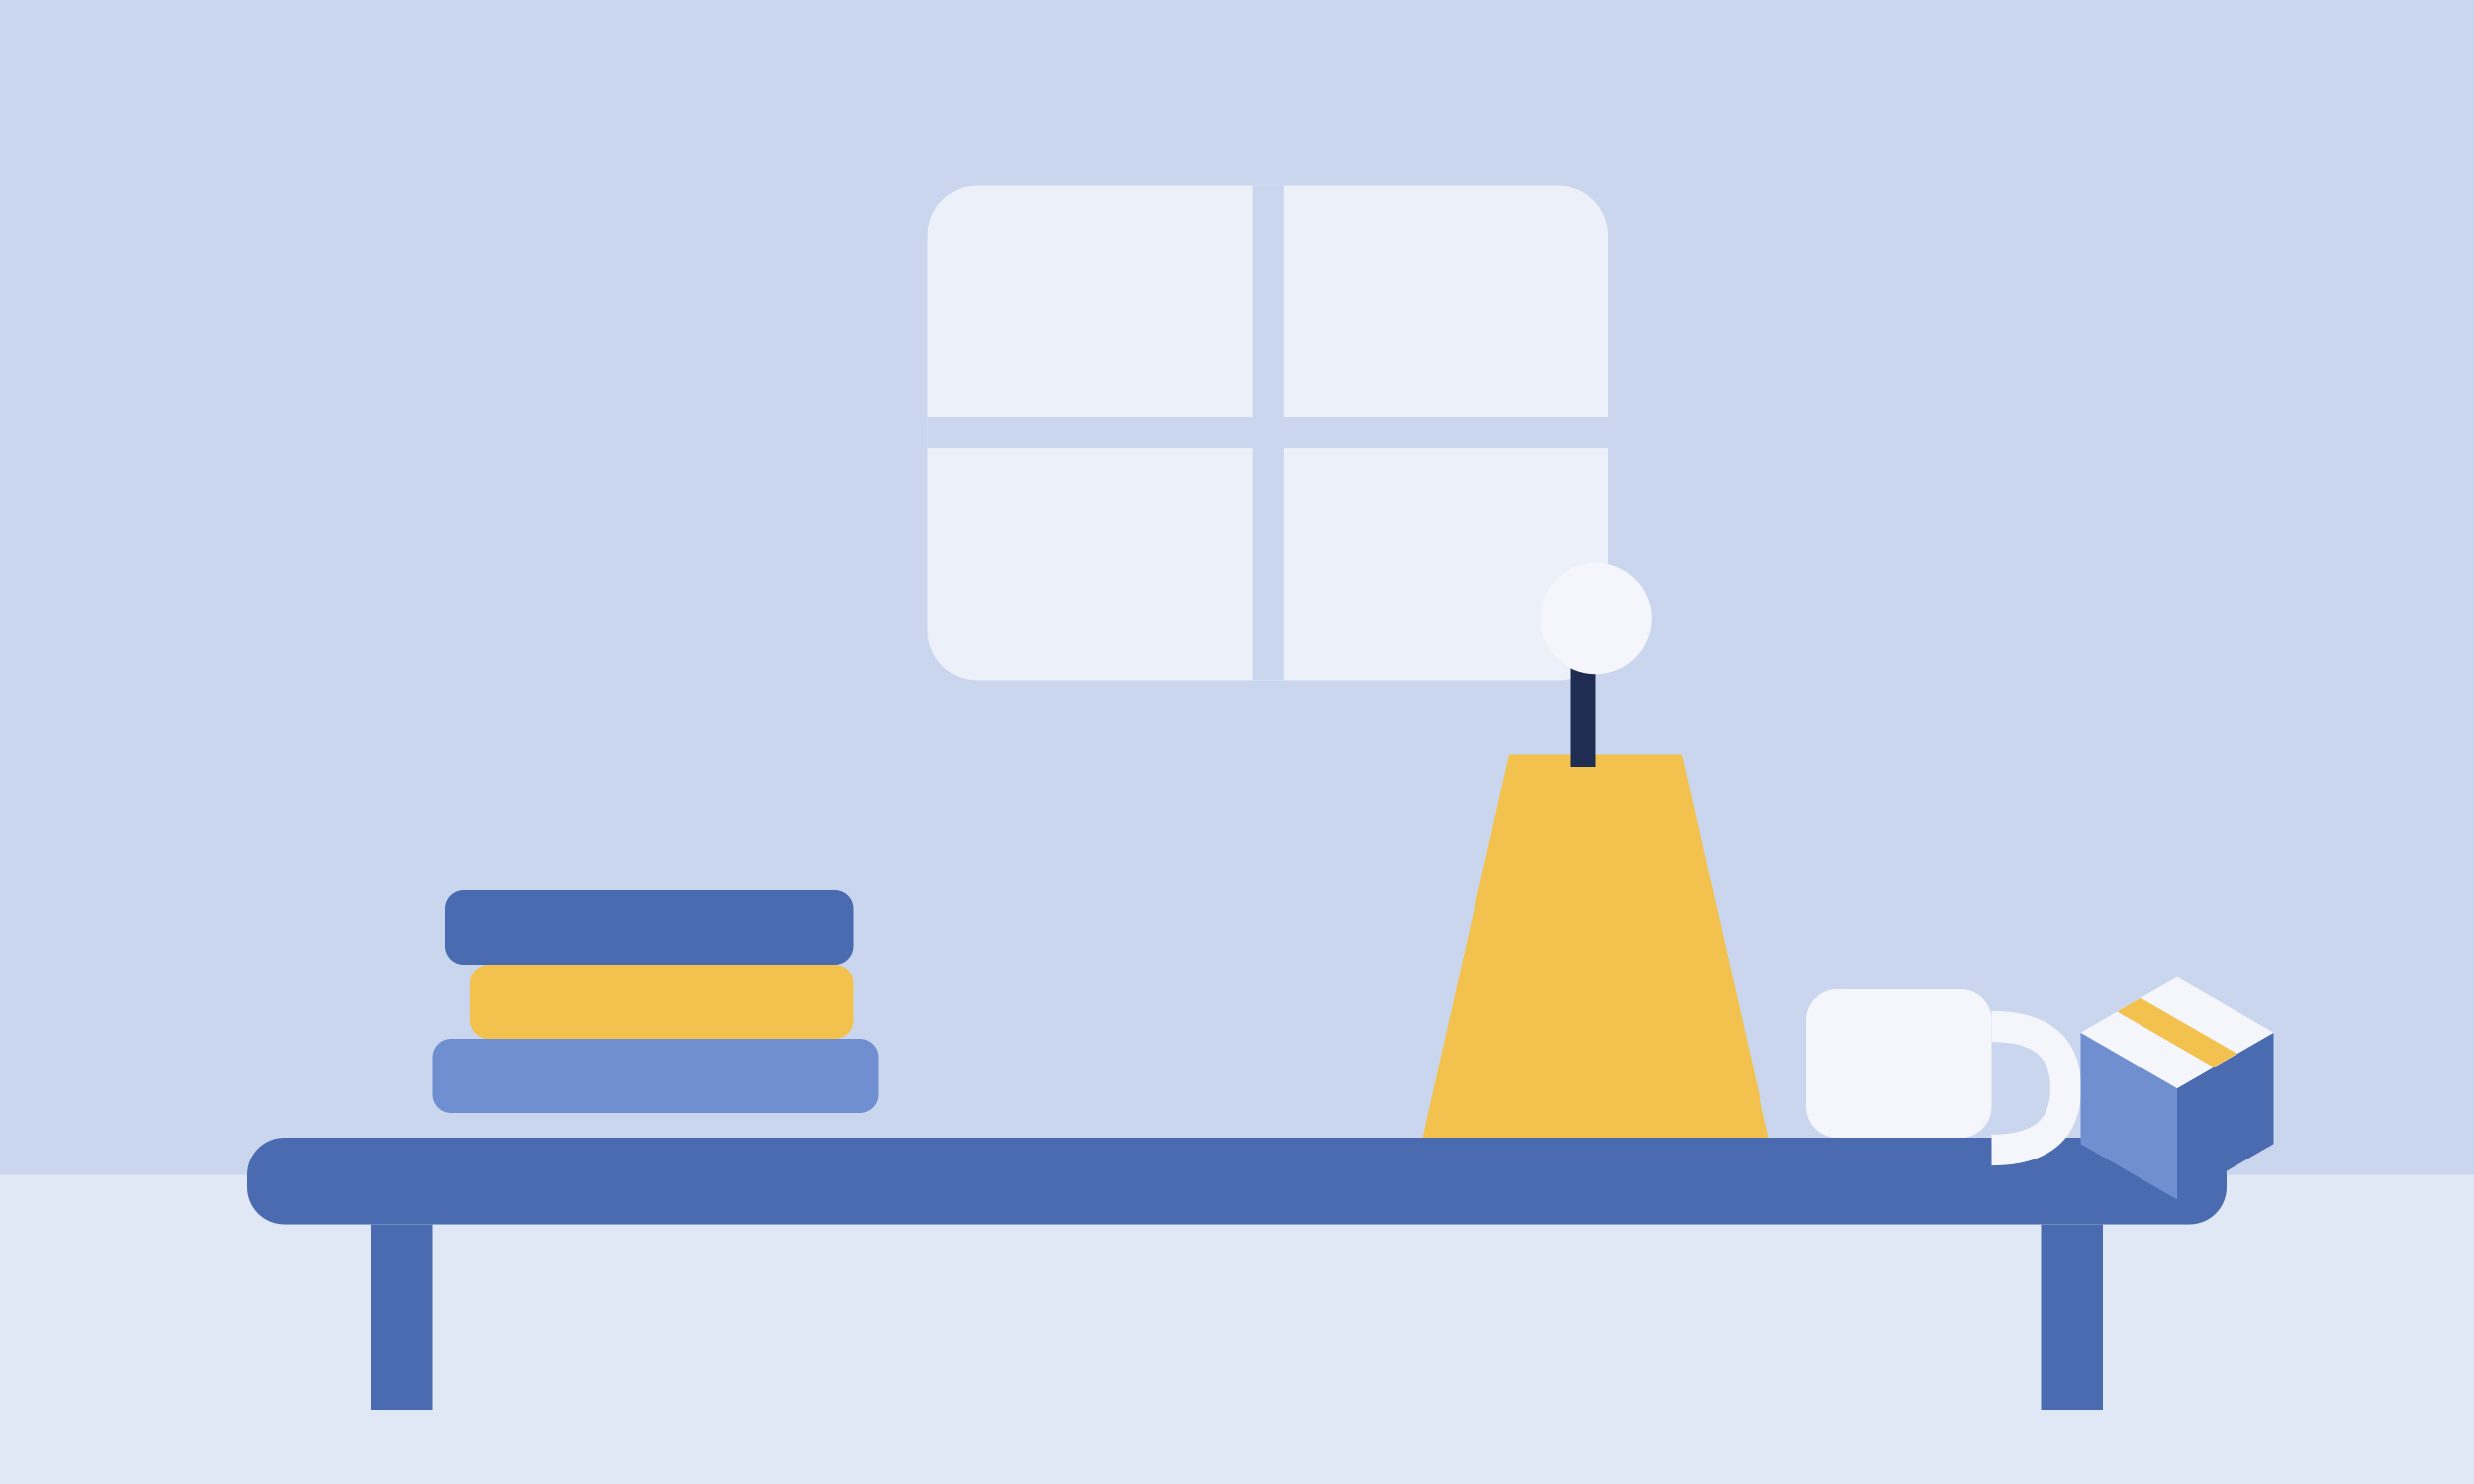
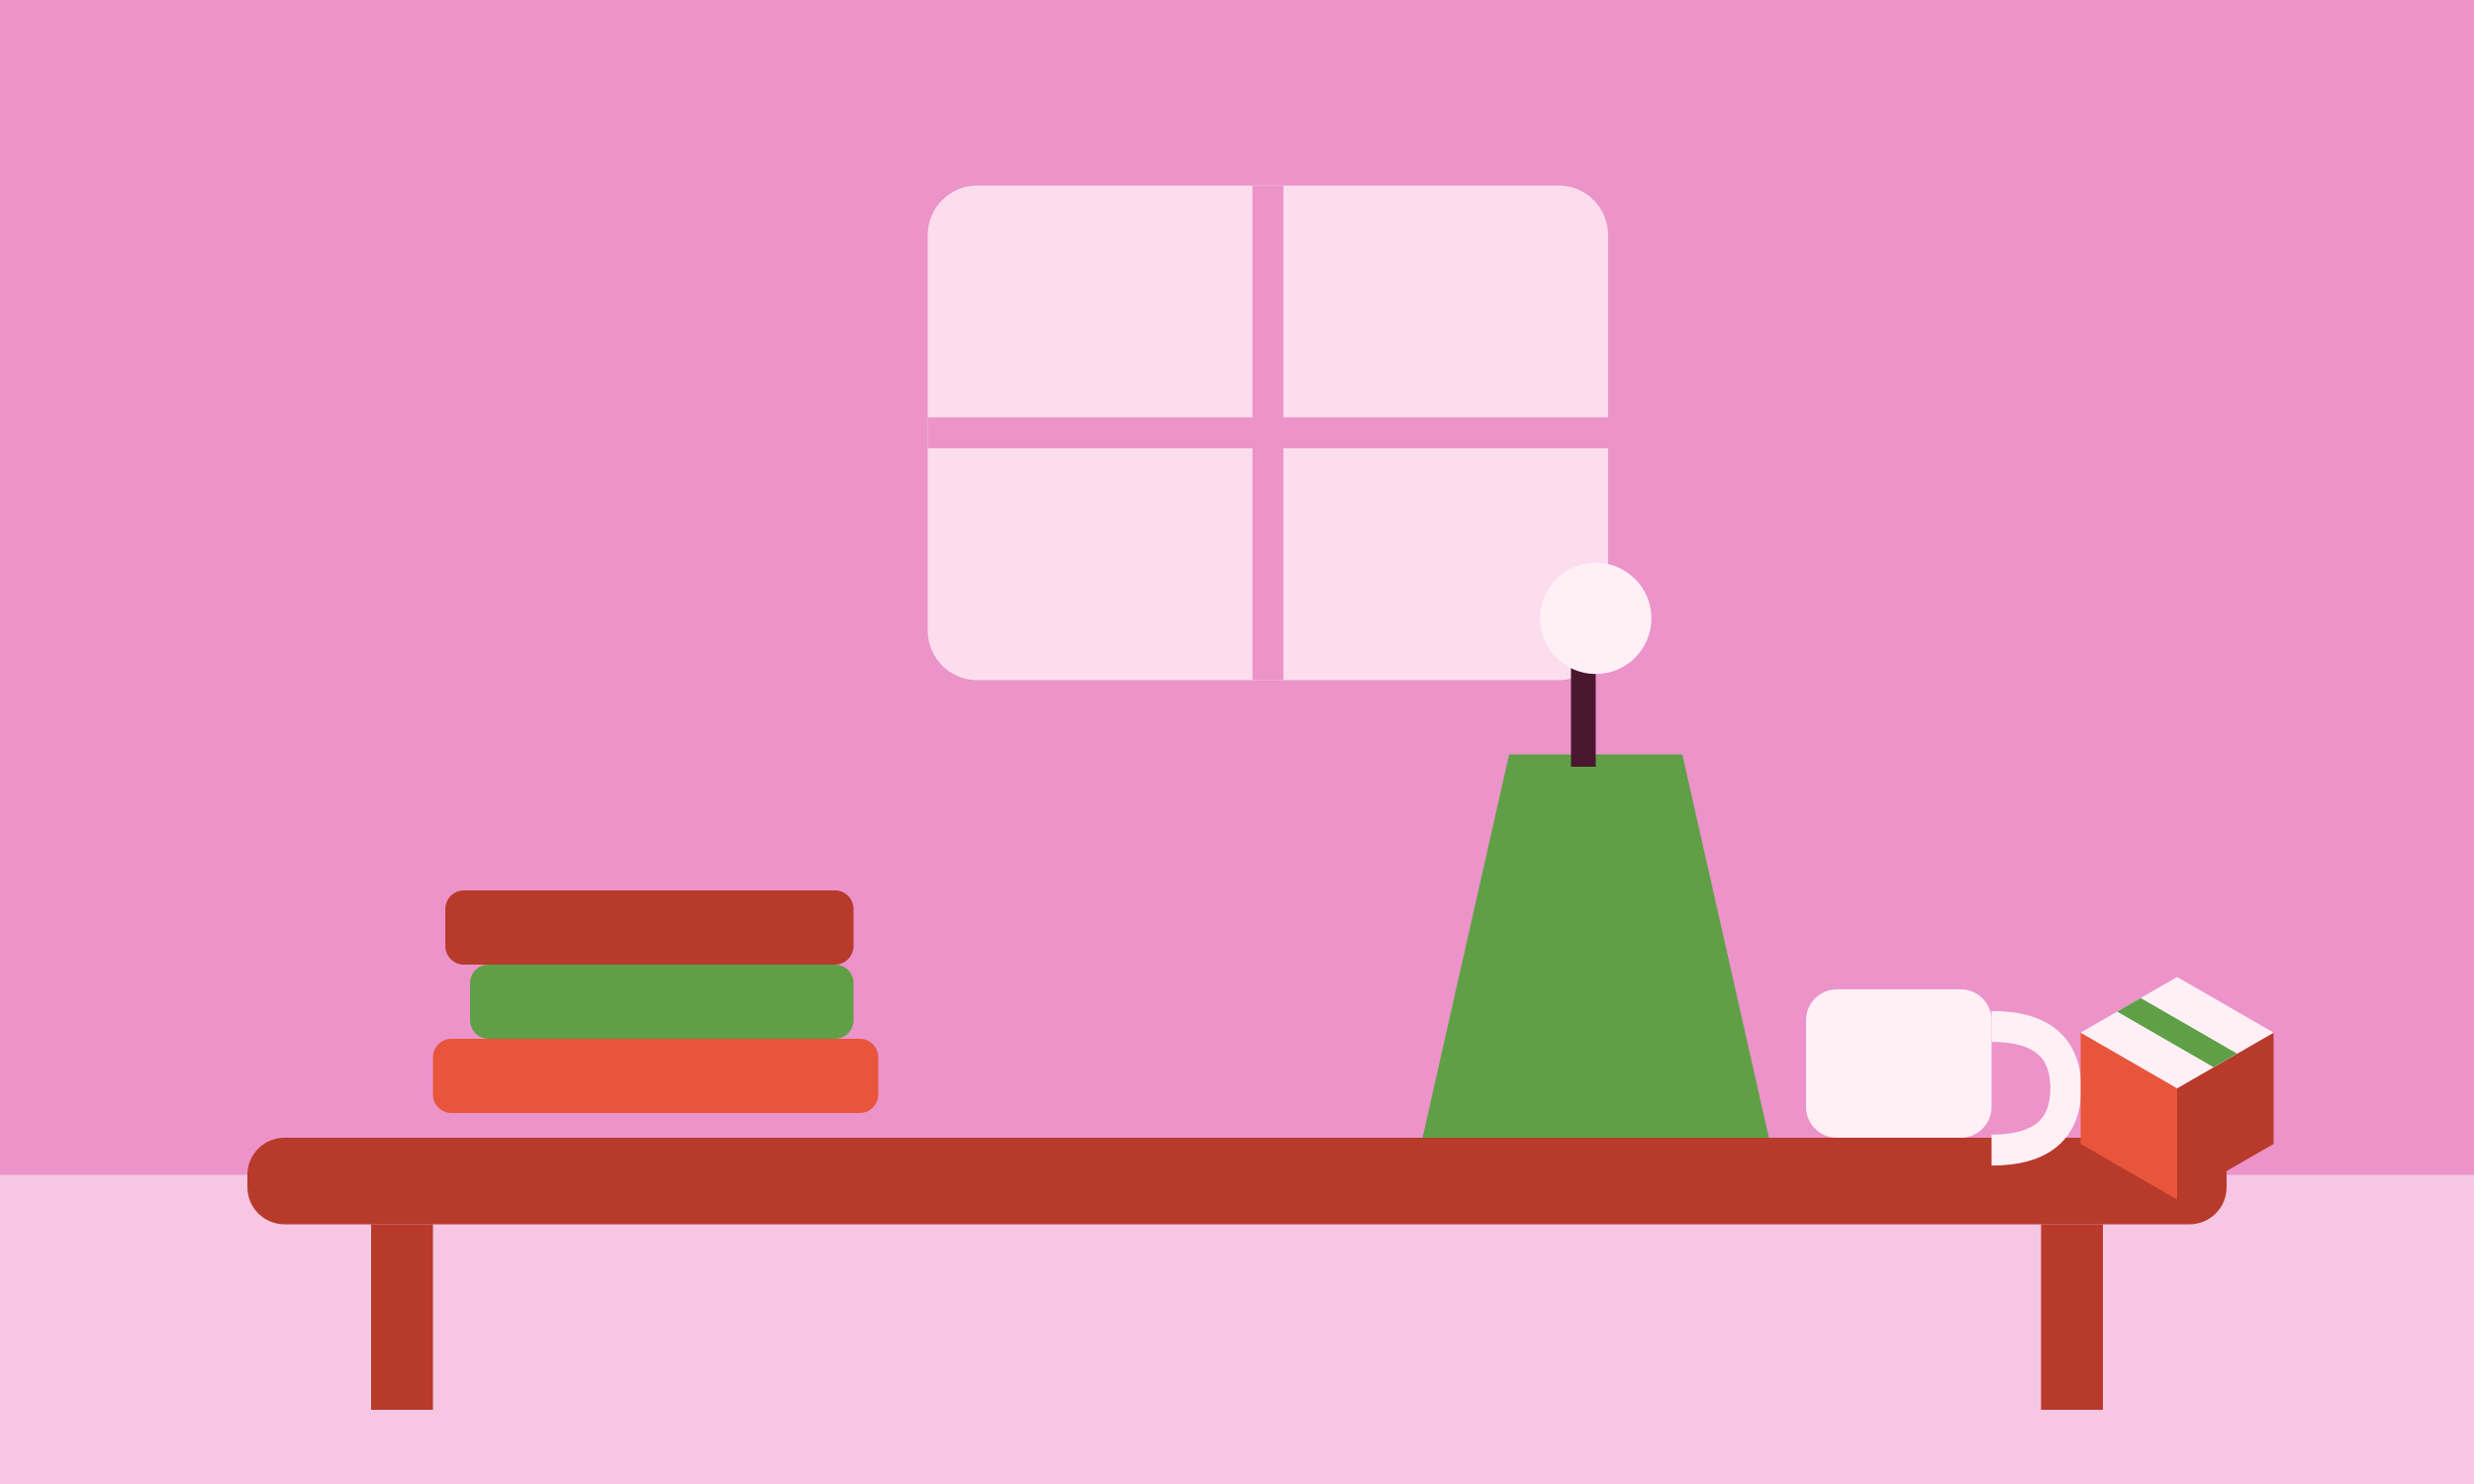
<svg xmlns="http://www.w3.org/2000/svg" viewBox="0 0 400 240" preserveAspectRatio="xMidYMid slice">
-   <rect width="400" height="240" fill="#c9d6ee" />
-   <rect x="150" y="30" width="110" height="80" rx="8" fill="#f4f6fb" opacity=".8" />
-   <path d="M205 30 v80 M150 70 h110" stroke="#c9d6ee" stroke-width="5" />
-   <rect x="0" y="190" width="400" height="50" fill="#f4f6fb" opacity=".55" />
-   <rect x="40" y="184" width="320" height="14" rx="6" fill="#4a6bb0" />
-   <rect x="60" y="198" width="10" height="30" fill="#4a6bb0" />
-   <rect x="330" y="198" width="10" height="30" fill="#4a6bb0" />
-   <rect x="70" y="168" width="72" height="12" rx="3" fill="#6f8fd0" />
-   <rect x="76" y="156" width="62" height="12" rx="3" fill="#f2c14e" />
-   <rect x="72" y="144" width="66" height="12" rx="3" fill="#4a6bb0" />
-   <path d="M230 184 l14 -62 h28 l14 62z" fill="#f2c14e" />
-   <rect x="254" y="104" width="4" height="20" fill="#1f2d52" />
-   <circle cx="258" cy="100" r="9" fill="#f4f6fb" />
-   <rect x="292" y="160" width="30" height="24" rx="5" fill="#f4f6fb" />
-   <path d="M322 166 q12 0 12 10 t-12 10" fill="none" stroke="#f4f6fb" stroke-width="5" />
-   <polygon points="336.4,167.0 352.0,176.0 352.0,194.0 336.4,185.0" fill="#6f8fd0" />
-   <polygon points="352.0,176.0 367.6,167.0 367.6,185.0 352.0,194.0" fill="#4a6bb0" />
-   <polygon points="352.0,158.0 367.6,167.0 352.0,176.0 336.4,167.0" fill="#f4f6fb" />
-   <polygon points="346.1,161.4 342.3,163.6 357.9,172.6 361.7,170.4" fill="#f2c14e" />
+   <rect width="400" height="240" fill="#ec93c9" />
+   <rect x="150" y="30" width="110" height="80" rx="8" fill="#fff0f6" opacity=".8" />
+   <path d="M205 30 v80 M150 70 h110" stroke="#ec93c9" stroke-width="5" />
+   <rect x="0" y="190" width="400" height="50" fill="#fff0f6" opacity=".55" />
+   <rect x="40" y="184" width="320" height="14" rx="6" fill="#b83a2a" />
+   <rect x="60" y="198" width="10" height="30" fill="#b83a2a" />
+   <rect x="330" y="198" width="10" height="30" fill="#b83a2a" />
+   <rect x="70" y="168" width="72" height="12" rx="3" fill="#e8553a" />
+   <rect x="76" y="156" width="62" height="12" rx="3" fill="#5fa046" />
+   <rect x="72" y="144" width="66" height="12" rx="3" fill="#b83a2a" />
+   <path d="M230 184 l14 -62 h28 l14 62z" fill="#5fa046" />
+   <rect x="254" y="104" width="4" height="20" fill="#4a1730" />
+   <circle cx="258" cy="100" r="9" fill="#fff0f6" />
+   <rect x="292" y="160" width="30" height="24" rx="5" fill="#fff0f6" />
+   <path d="M322 166 q12 0 12 10 t-12 10" fill="none" stroke="#fff0f6" stroke-width="5" />
+   <polygon points="336.4,167.0 352.0,176.0 352.0,194.0 336.4,185.0" fill="#e8553a" />
+   <polygon points="352.0,176.0 367.6,167.0 367.6,185.0 352.0,194.0" fill="#b83a2a" />
+   <polygon points="352.0,158.0 367.6,167.0 352.0,176.0 336.4,167.0" fill="#fff0f6" />
+   <polygon points="346.1,161.4 342.3,163.6 357.9,172.6 361.7,170.4" fill="#5fa046" />
</svg>
